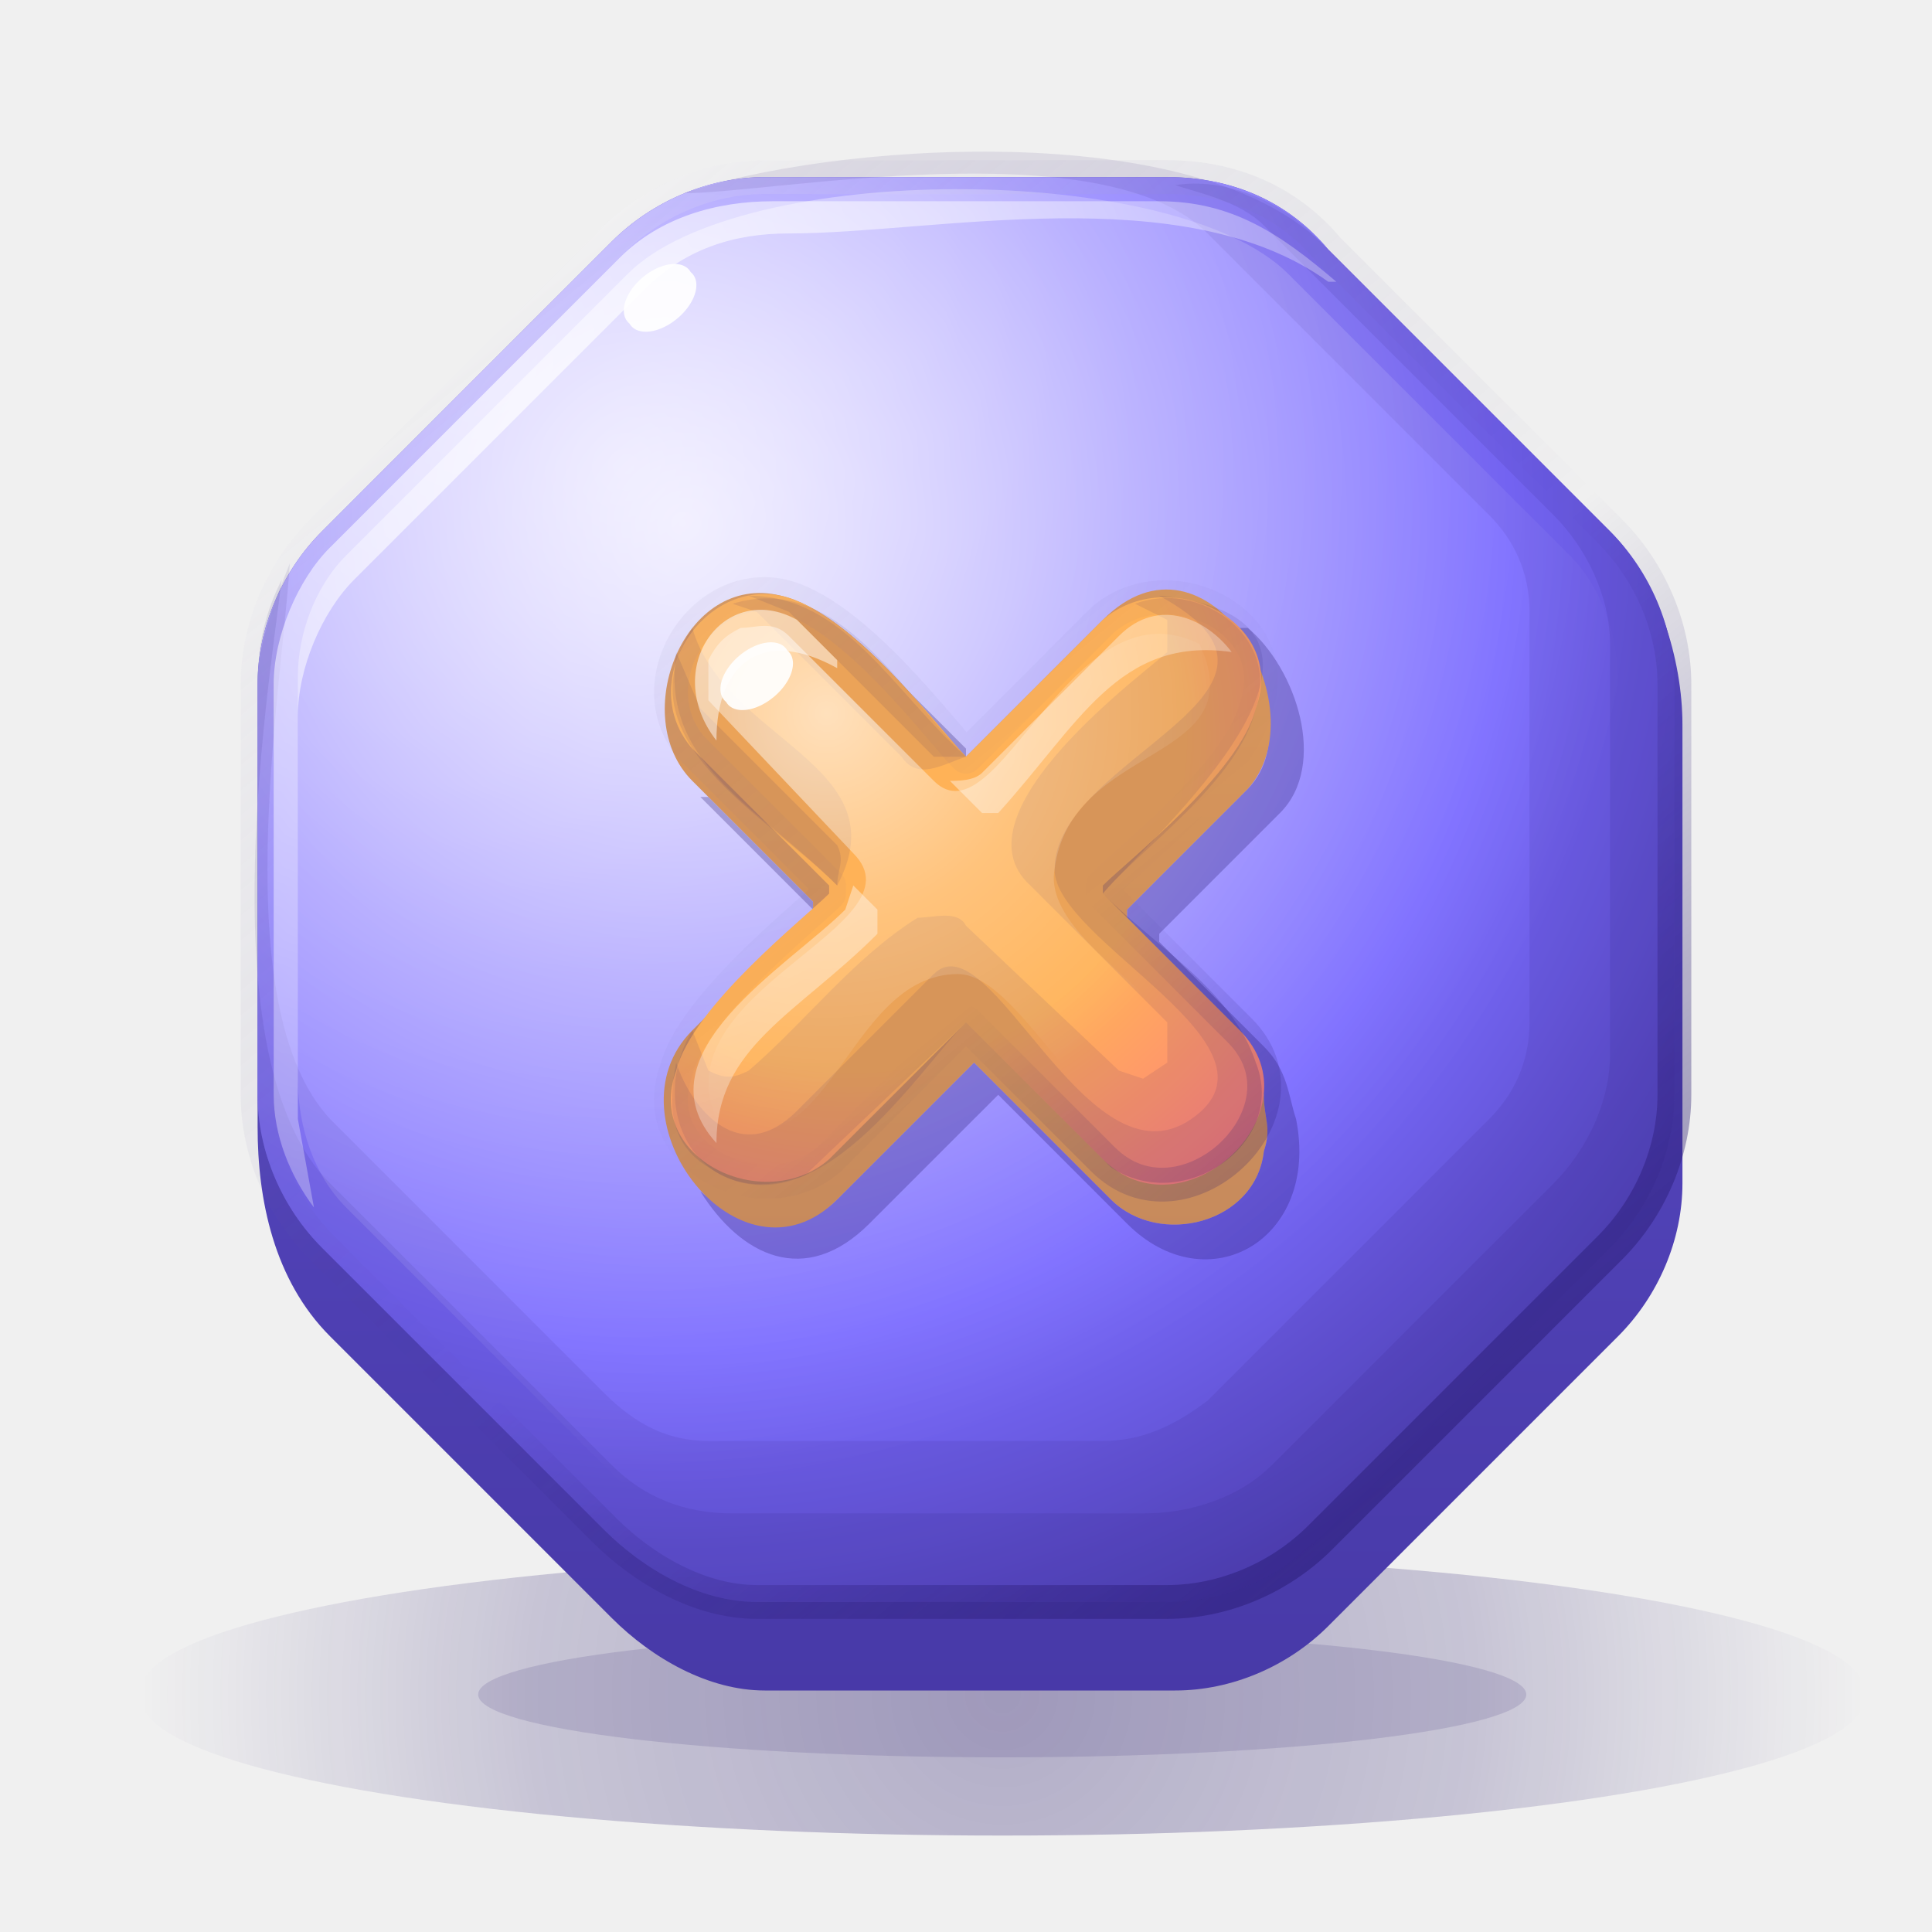
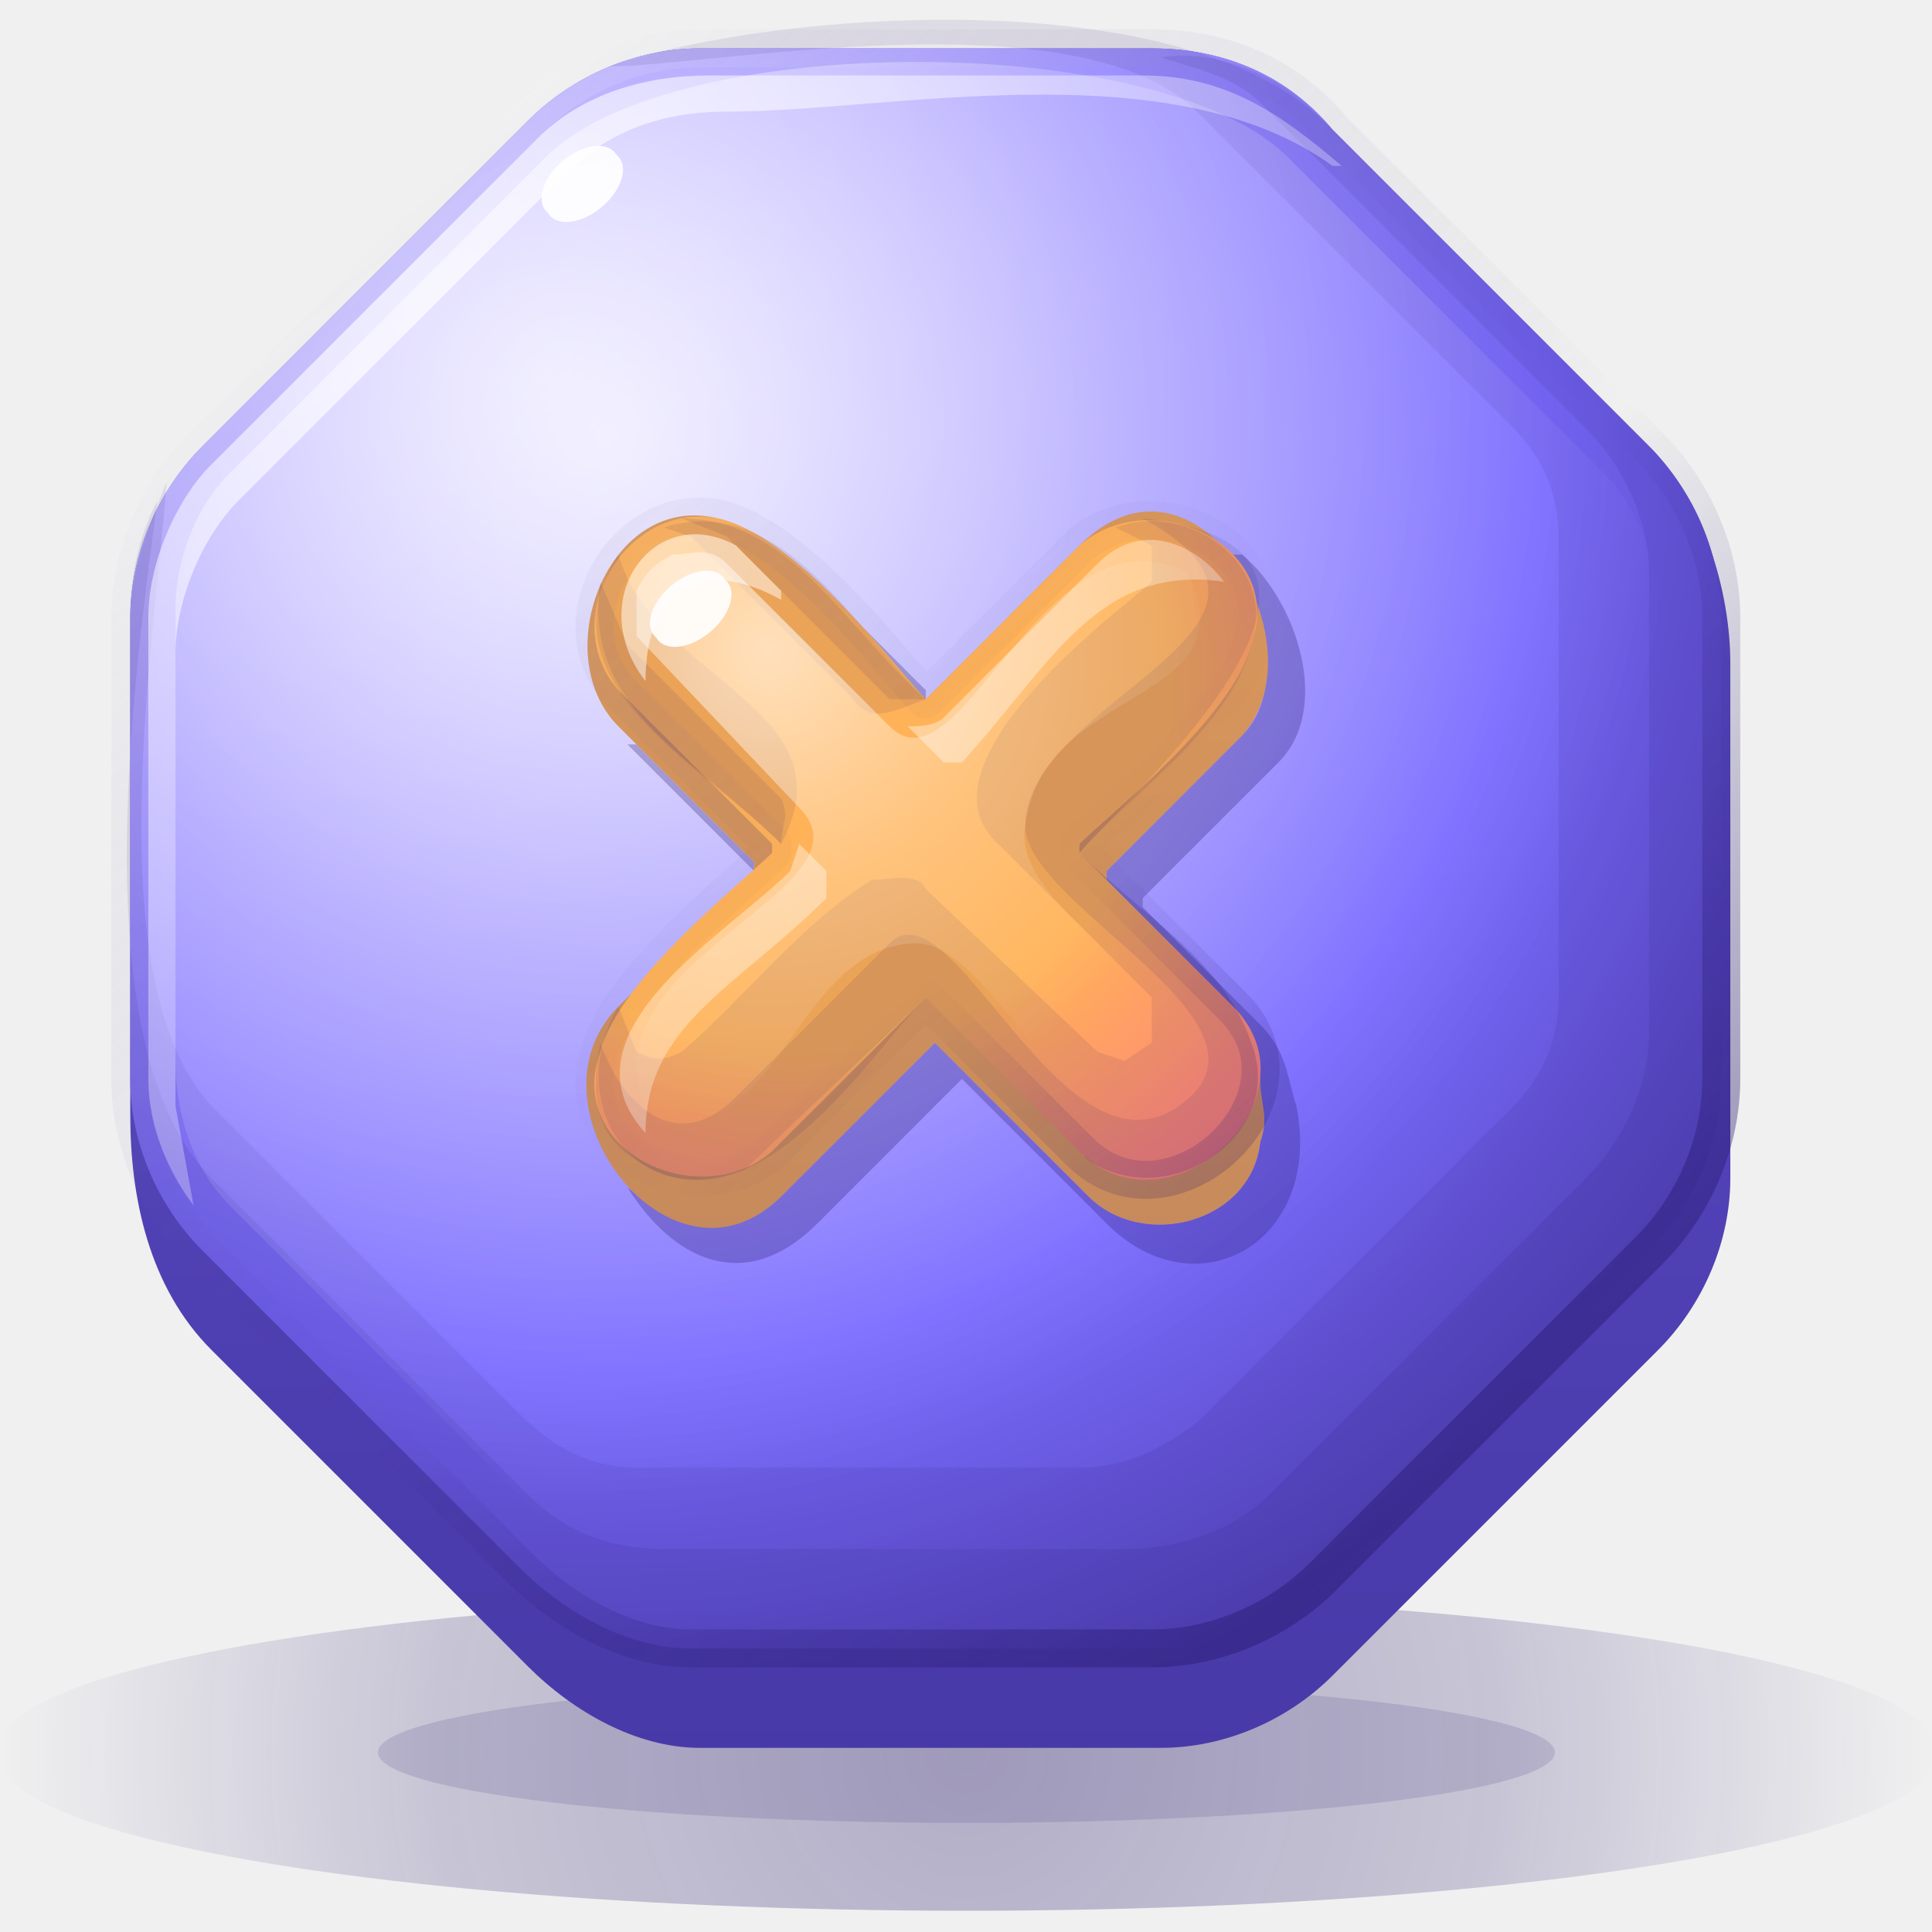
- <svg xmlns="http://www.w3.org/2000/svg" width="24" height="24" viewBox="0 0 24 24">
+ <svg xmlns="http://www.w3.org/2000/svg" width="21.372" height="21.372" viewBox="1.759 1.665 21.372 21.372">
  <g fill="none">
    <defs>
      <radialGradient id="SVG4AMecbow" cx="12.45" cy="21.05" r="10.7" gradientUnits="userSpaceOnUse">
        <stop offset="0" stop-color="#24166b" stop-opacity=".3" />
        <stop offset=".55" stop-color="#24166b" stop-opacity=".2" />
        <stop offset="1" stop-color="#24166b" stop-opacity="0" />
      </radialGradient>
      <radialGradient id="SVGqnE8D16s" cx="8.48" cy="6.5" r="20.56" gradientUnits="userSpaceOnUse">
        <stop offset="0" stop-color="#e3deff" />
        <stop offset=".5" stop-color="#7b6cff" />
        <stop offset="1" stop-color="#24166b" />
      </radialGradient>
      <radialGradient id="SVGNeR63bHG" cx="7.78" cy="5.8" r="12.67" gradientUnits="userSpaceOnUse">
        <stop offset="0" stop-color="#fff" stop-opacity=".6" />
        <stop offset=".5" stop-color="#fff" stop-opacity=".22" />
        <stop offset="1" stop-color="#fff" stop-opacity="0" />
      </radialGradient>
      <radialGradient id="SVGMSkITckV" cx="6" cy="4.5" r="19" gradientUnits="userSpaceOnUse">
        <stop offset="0" stop-color="#fff" />
        <stop offset=".55" stop-color="#fff" stop-opacity=".4" />
        <stop offset="1" stop-color="#fff" stop-opacity=".12" />
      </radialGradient>
      <radialGradient id="SVGBQwNkcDD" cx="10.56" cy="9.15" r="9.23" gradientUnits="userSpaceOnUse">
        <stop offset=".45" stop-color="#ffb257" />
        <stop offset="1" stop-color="#ff5c97" />
      </radialGradient>
      <radialGradient id="SVG9vrXyd9E" cx="10.27" cy="8.86" r="5.26" gradientUnits="userSpaceOnUse">
        <stop offset="0" stop-color="#fff" stop-opacity=".6" />
        <stop offset=".5" stop-color="#fff" stop-opacity=".22" />
        <stop offset="1" stop-color="#fff" stop-opacity="0" />
      </radialGradient>
      <linearGradient id="SVG8ofOEezM" x1="0" x2="0" y1="-18.33" y2="48.33" gradientUnits="userSpaceOnUse">
        <stop offset="0" stop-color="#7b6cff" />
        <stop offset="1" stop-color="#24166b" />
      </linearGradient>
      <linearGradient id="SVGXTo3ybfg" x1="5" x2="19" y1="4" y2="21" gradientUnits="userSpaceOnUse">
        <stop offset="0" stop-color="#fff" stop-opacity=".18" />
        <stop offset=".5" stop-color="#24166b" stop-opacity="0" />
        <stop offset="1" stop-color="#24166b" stop-opacity=".6" />
      </linearGradient>
      <linearGradient id="SVGxXWLjdfD" x1="0" x2="0" y1="-7.91" y2="83" gradientUnits="userSpaceOnUse">
        <stop offset="0" stop-color="#ffb257" />
        <stop offset="1" stop-color="#24166b" />
      </linearGradient>
    </defs>
    <path fill="url(#SVG4AMecbow)" d="M1.76 21.05a10.7 1.7 0 1 0 21.39 0a10.7 1.7 0 1 0-21.39 0" class="wm-shadow" />
    <path fill="#24166b" fill-opacity=".13" d="M5.94 21.05a6.51.78 0 1 0 13.02 0a6.51.78 0 1 0-13.02 0" class="wm-shadow" />
    <path fill="url(#SVG8ofOEezM)" d="M7.6 3L4 6.6c-.5.5-.8 1.2-.8 1.9V14c0 .9.2 1.9.9 2.6l3.5 3.5c.5.5 1.2.9 1.9.9h5.1c.7 0 1.4-.3 1.9-.8l3.6-3.6c.5-.5.8-1.2.8-1.9V9c0-.8-.3-1.8-.9-2.4l-3.5-3.5c-.5-.6-1.2-.9-2-.9h-5c-.7 0-1.4.3-1.9.8" class="wm-k" />
    <path fill="url(#SVGqnE8D16s)" stroke="url(#SVGXTo3ybfg)" stroke-linejoin="round" stroke-width=".42" d="M7.6 3L4 6.6c-.5.5-.8 1.2-.8 1.9v5.1c0 .7.3 1.4.8 1.9L7.5 19c.5.5 1.2.9 1.9.9h5.1c.7 0 1.4-.3 1.9-.8l3.6-3.6c.5-.5.8-1.2.8-1.9V8.5c0-.7-.3-1.4-.8-1.9l-3.5-3.5c-.5-.6-1.2-.9-2-.9h-5c-.7 0-1.4.3-1.9.8z" class="wm-k" />
    <path fill="#24166b" fill-opacity=".1" d="M14.6 2.3c.3.1.8.2 1.1.5l3.6 3.6c.4.4.7 1 .7 1.6v5.1c0 .6-.3 1.2-.7 1.6l-3.5 3.5c-.4.4-1 .6-1.6.6H9.1q-.9 0-1.5-.6l-3.5-3.5c-1.5-1.5-.8-5.9-.6-7.5c-.2.4-.3.8-.3 1.3v5.1c0 .7.3 1.4.8 1.9L7.5 19c.5.5 1.2.9 1.9.9h5.1c.7 0 1.4-.3 1.9-.8l3.6-3.6c.5-.5.8-1.2.8-1.9V8.5c0-.7-.3-1.4-.8-1.9l-3.7-3.7c-.4-.4-1.1-.7-1.7-.6" class="wm-k" />
    <path fill="#24166b" fill-opacity=".09" d="M8.5 2.4c1.1 0 5.2-.8 6.5.5l3.5 3.5c.3.3.5.7.5 1.2v5.1c0 .5-.2.9-.5 1.2L15 17.4c-.4.3-.8.5-1.3.5H8.8c-.5 0-.9-.2-1.3-.6l-3.4-3.4c-1.3-1.4-.6-5.3-.5-6.9c-.2.5-.4 1-.4 1.5v5.1c0 .7.3 1.4.8 1.9L7.5 19c.5.5 1.2.9 1.9.9h5.1c.7 0 1.4-.3 1.9-.8l3.6-3.6c.5-.5.8-1.2.8-1.9V8.5c0-.7-.3-1.4-.8-1.9l-3.5-3.5c-1.6-1.7-6.3-1.3-8-.7" class="wm-k" />
    <path fill="url(#SVGNeR63bHG)" d="M7.8 3.4L4.3 6.9c-.4.4-.6 1-.6 1.5v5c0 .6.2 1.2.6 1.6l3.5 3.5c.4.4 1 .7 1.6.7h4.9c.7 0 1.2-.2 1.7-.7l3.5-3.5q.6-.6.6-1.5v-5c0-.6-.2-1.2-.6-1.6L16 3.4C14.6 2 9.2 2 7.8 3.4" class="wm-shine" />
    <path fill="url(#SVGMSkITckV)" fill-opacity=".72" d="M7.7 3.2L4.1 6.8c-.4.4-.7 1.1-.7 1.7v5.1c0 .5.2 1 .5 1.4l-.2-1.1v-5c0-.6.3-1.3.7-1.7L8 3.6c.5-.5 1.1-.7 1.8-.7c1.8 0 4.9-.7 6.7.6h.1c-.7-.6-1.3-1-2.2-1H9.6c-.7 0-1.4.2-1.9.7" class="wm-shine" />
    <path fill="#fff" fill-opacity=".92" d="M7.82 4.02a.5.3-40 1 0 .76-.64a.5.3-40 1 0-.76.64" class="wm-shine" />
    <path fill="#24166b" fill-opacity=".28" d="M10.4 7.8L12 9.4v-.1L10.7 8zm5.1 0h-.1c.3.6.6 1.5.1 2L14 11.3v.1l1.4 1.4c.2.2.2.5.3.8c0 .3.1.4 0 .7c-.1.9-1.3 1.2-1.9.6l-1.7-1.7l-1.7 1.7c-.5.5-1.2.3-1.7-.1c.5.8 1.3 1.2 2.1.4l1.6-1.6l1.6 1.6c1 1 2.4.2 2.1-1.3c-.1-.3-.1-.6-.4-.9l-1.3-1.3v-.1l1.5-1.5c.6-.6.2-1.8-.4-2.3M8.8 9.9h-.1l1.4 1.4v-.1z" class="wm-a" />
    <path fill="url(#SVGxXWLjdfD)" d="m8.6 9.7l1.5 1.5v.1l-1.5 1.5c-1.1 1.1.6 3.3 1.8 2.1l1.7-1.7l1.7 1.7c.6.6 1.8.3 1.9-.6c.1-.3 0-.4 0-.7c-.1-.3-.1-.6-.3-.8L14 11.4v-.1l1.5-1.5c.9-1-.5-3.4-1.8-2.1L12 9.4c-.3-.3-1.4-1.8-2.3-2c-1.2-.3-1.9 1.5-1.1 2.3" class="wm-a" />
    <path fill="url(#SVGBQwNkcDD)" stroke="url(#SVGXTo3ybfg)" stroke-linejoin="round" stroke-width=".42" d="m8.6 9.3l1.7 1.7v.1c-.3.3-1.7 1.4-1.9 2.2c-.4 1.1 1.1 1.8 1.9 1.1l1.7-1.7l1.7 1.7c1 1 2.7-.6 1.7-1.6l-1.7-1.7V11c.3-.3 1.7-1.4 1.9-2.2c.4-1.1-1.1-1.8-1.9-1.1L12 9.4c-.3-.3-1.4-1.8-2.3-2c-1-.2-1.8 1.1-1.1 1.9z" class="wm-a" />
    <path fill="#24166b" fill-opacity=".1" d="m9.3 7.4l.5.2l1.8 1.8h.4c-.9-.8-1.5-2-2.7-2m5.1 0c2.2 1.2-1.3 2-1.3 3.4c0 .9 3 2.2 1.7 3.1s-2.5-2.5-3.2-1.8l-1.7 1.7c-.7.7-1.3 0-1.5-.6c-.1.5-.1 1 .4 1.3c1.3.9 2.6-1.2 3.2-1.8l1.8 1.8c.9.6 2.2-.3 1.8-1.3c-.3-.9-1.2-1.4-1.9-2.1c.6-.7 3.7-3.4.7-3.7m-6 .7c-.2 1.4 1 1.9 2 2.9c0-.2.1-.3 0-.5L8.7 8.8z" class="wm-a" />
    <path fill="#24166b" fill-opacity=".09" d="m9.1 7.5l.3.1l1.8 1.8c.2.3.5.1.8 0c-.8-.8-1.6-2.3-2.9-1.9m5 0l.4.2v.4c-.2.2-2.7 2-1.7 2.9l1.7 1.7v.5l-.3.2l-.3-.1l-1.9-1.8c-.1-.2-.4-.1-.6-.1c-.8.5-1.4 1.3-2.1 1.9c-.2.1-.3.1-.5 0l-.2-.5c-.6 1 .1 2.3 1.4 1.8l2-1.9l1.8 1.8c.9.6 2.2-.3 1.8-1.3c-.3-.9-1.2-1.4-1.9-2.1c.4-.5 1.7-1.4 1.9-2.3c.3-.9-.7-1.6-1.5-1.3m-5.5.3c-.9 1.4.9 2.3 1.8 3.2c.8-1.5-1.4-1.8-1.8-3.2" class="wm-a" />
    <path fill="url(#SVG9vrXyd9E)" d="M9.2 7.8c-.2.1-.3.2-.4.4v.5l1.8 1.9c.9.9-2.4 1.7-1.7 3.3c1.4.8 1.6-1.8 3-1.8c.9 0 1.9 2.8 3 1.8c1-.9-2-2-1.8-3.1c.2-1.6 2.5-1.3 1.8-2.8c-1.6-.8-2.5 2.5-3.3 1.7L9.8 7.9c-.2-.2-.4-.1-.6-.1" class="wm-shine" />
    <path fill="url(#SVGMSkITckV)" fill-opacity=".72" d="M8.9 9.2c0-1 .6-1.4 1.5-.9v-.1l-.5-.5c-.9-.5-1.7.6-1 1.5m5-1.3l-1.7 1.7c-.1.1-.3.1-.4.1l.4.4h.2c1-1.1 1.5-2.2 2.9-2c-.3-.4-.9-.7-1.4-.2M10.6 11l-.1.3c-.7.7-2.6 1.8-1.6 2.9c0-1.2 1-1.6 2-2.6v-.3z" class="wm-shine" />
    <path fill="#fff" fill-opacity=".92" d="M9.02 8.72a.5.3-40 1 0 .76-.64a.5.3-40 1 0-.76.64" class="wm-shine" />
  </g>
</svg>
